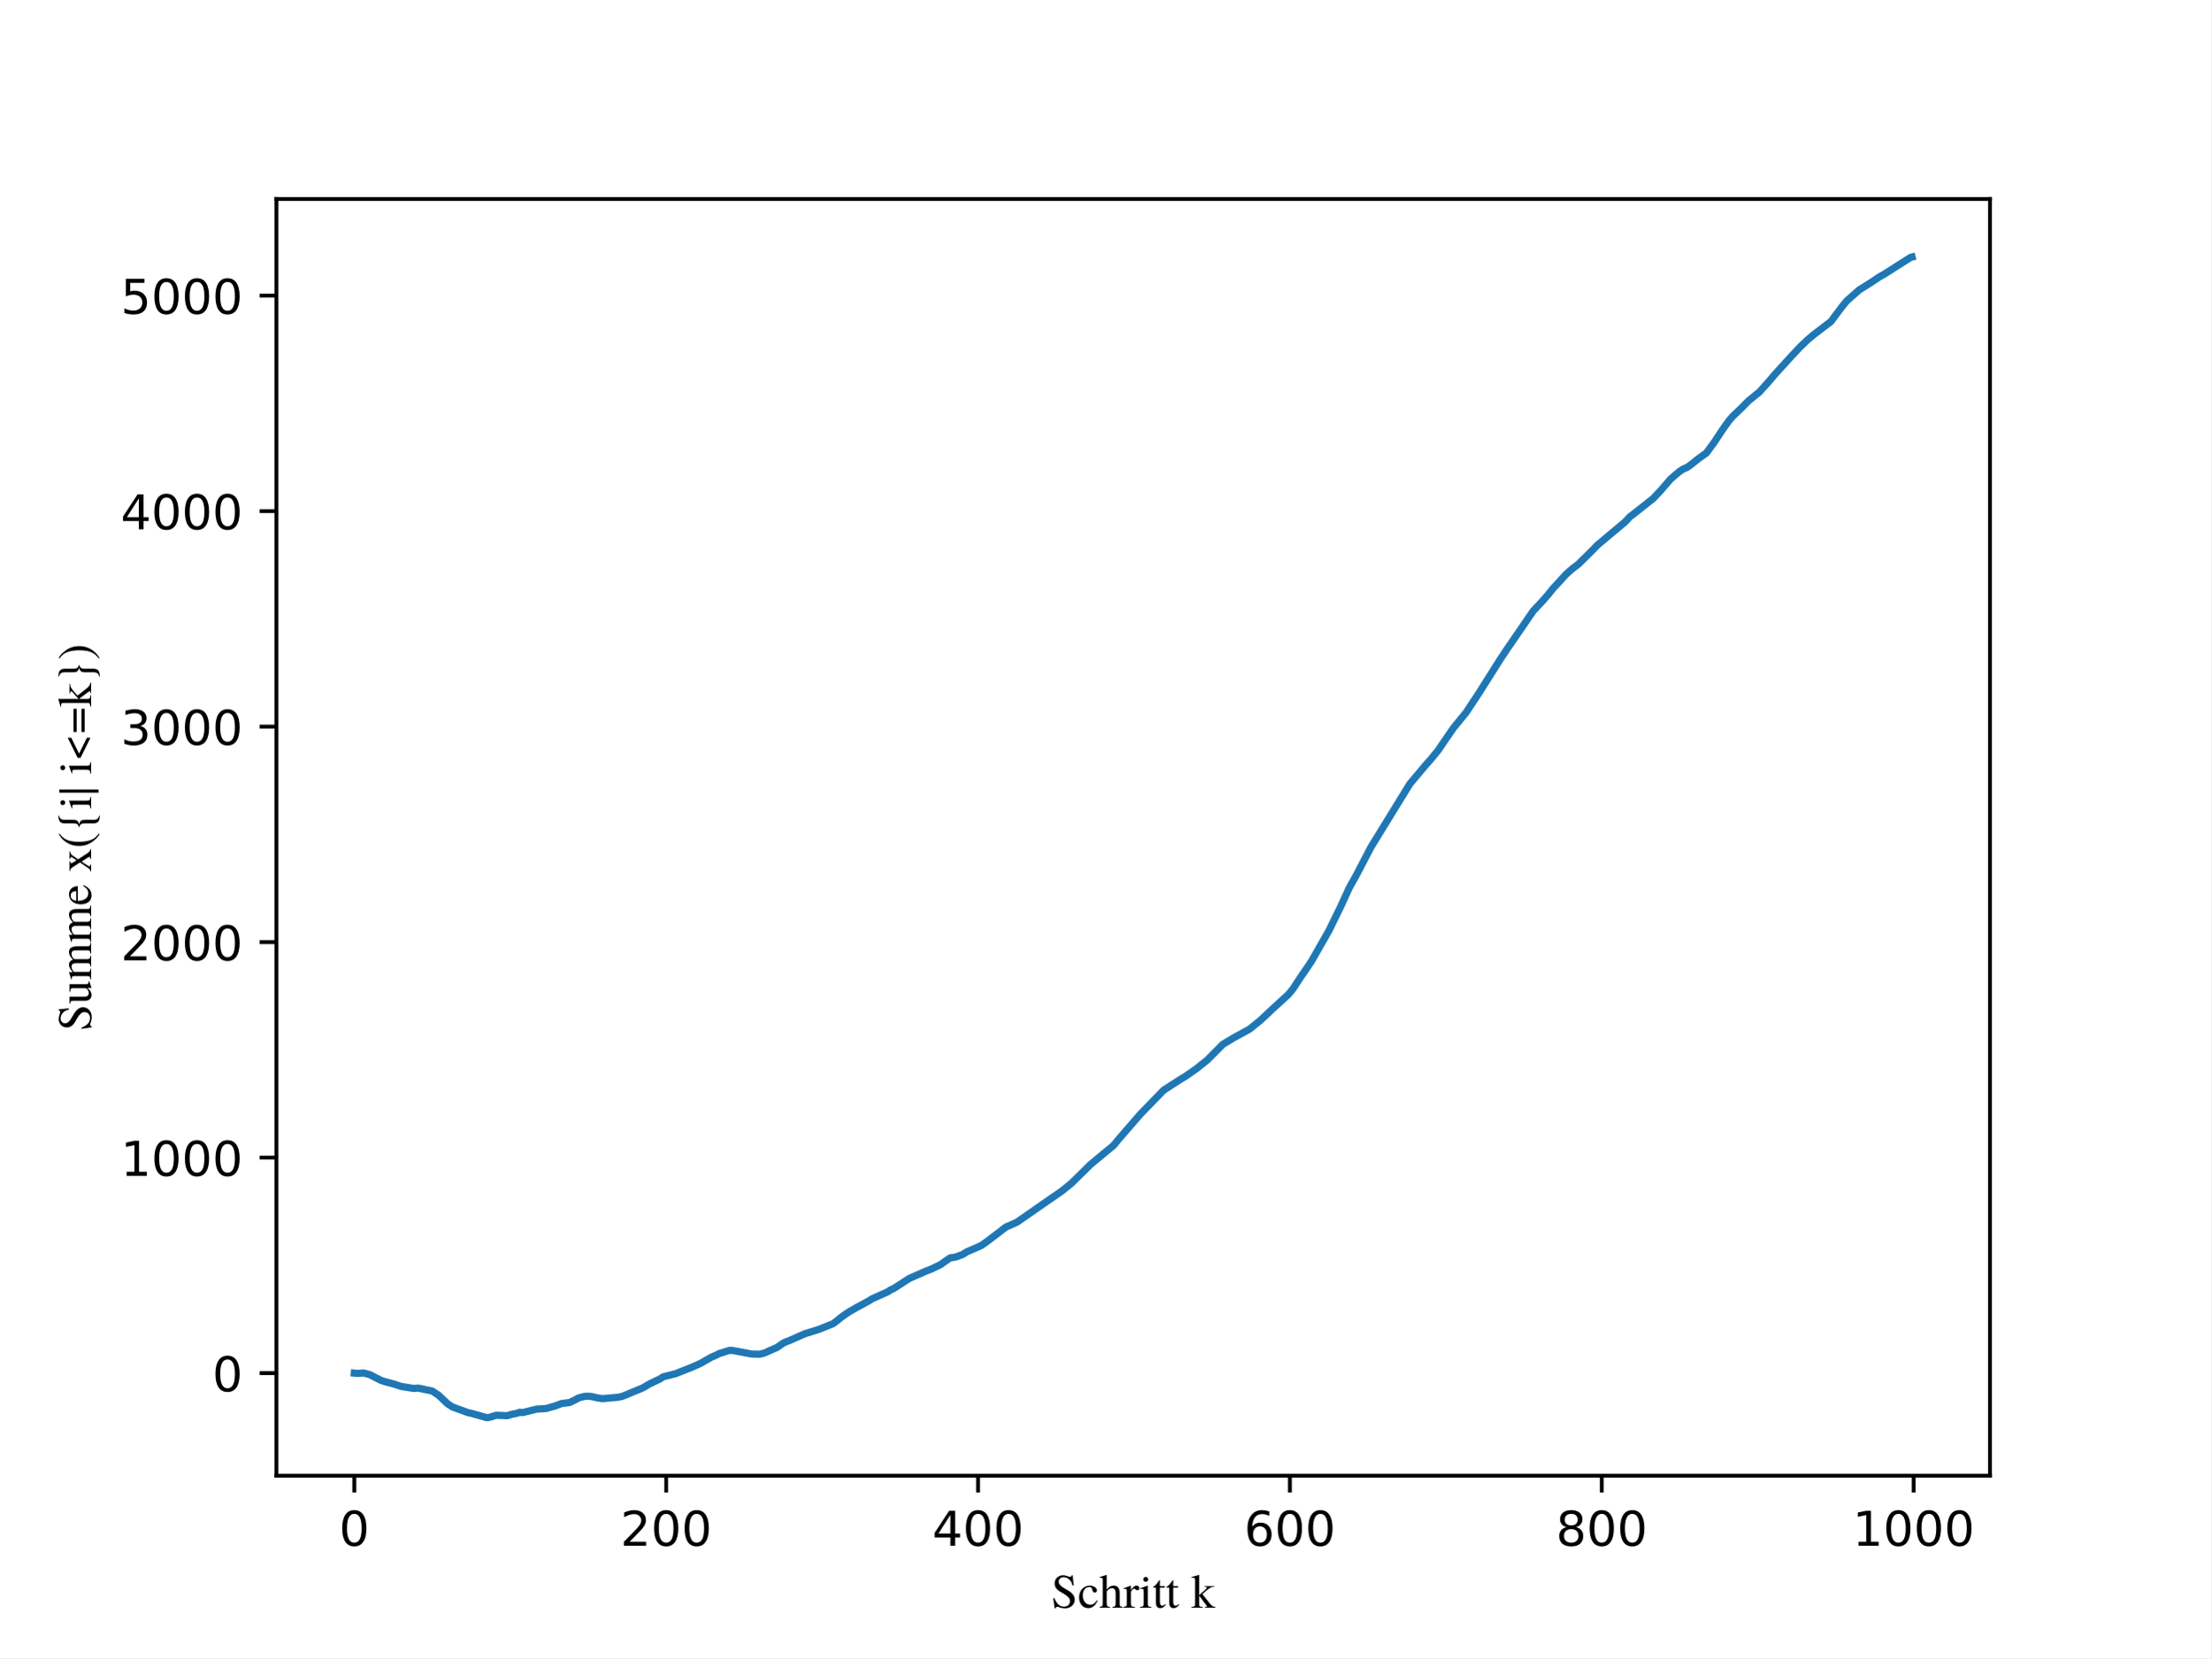
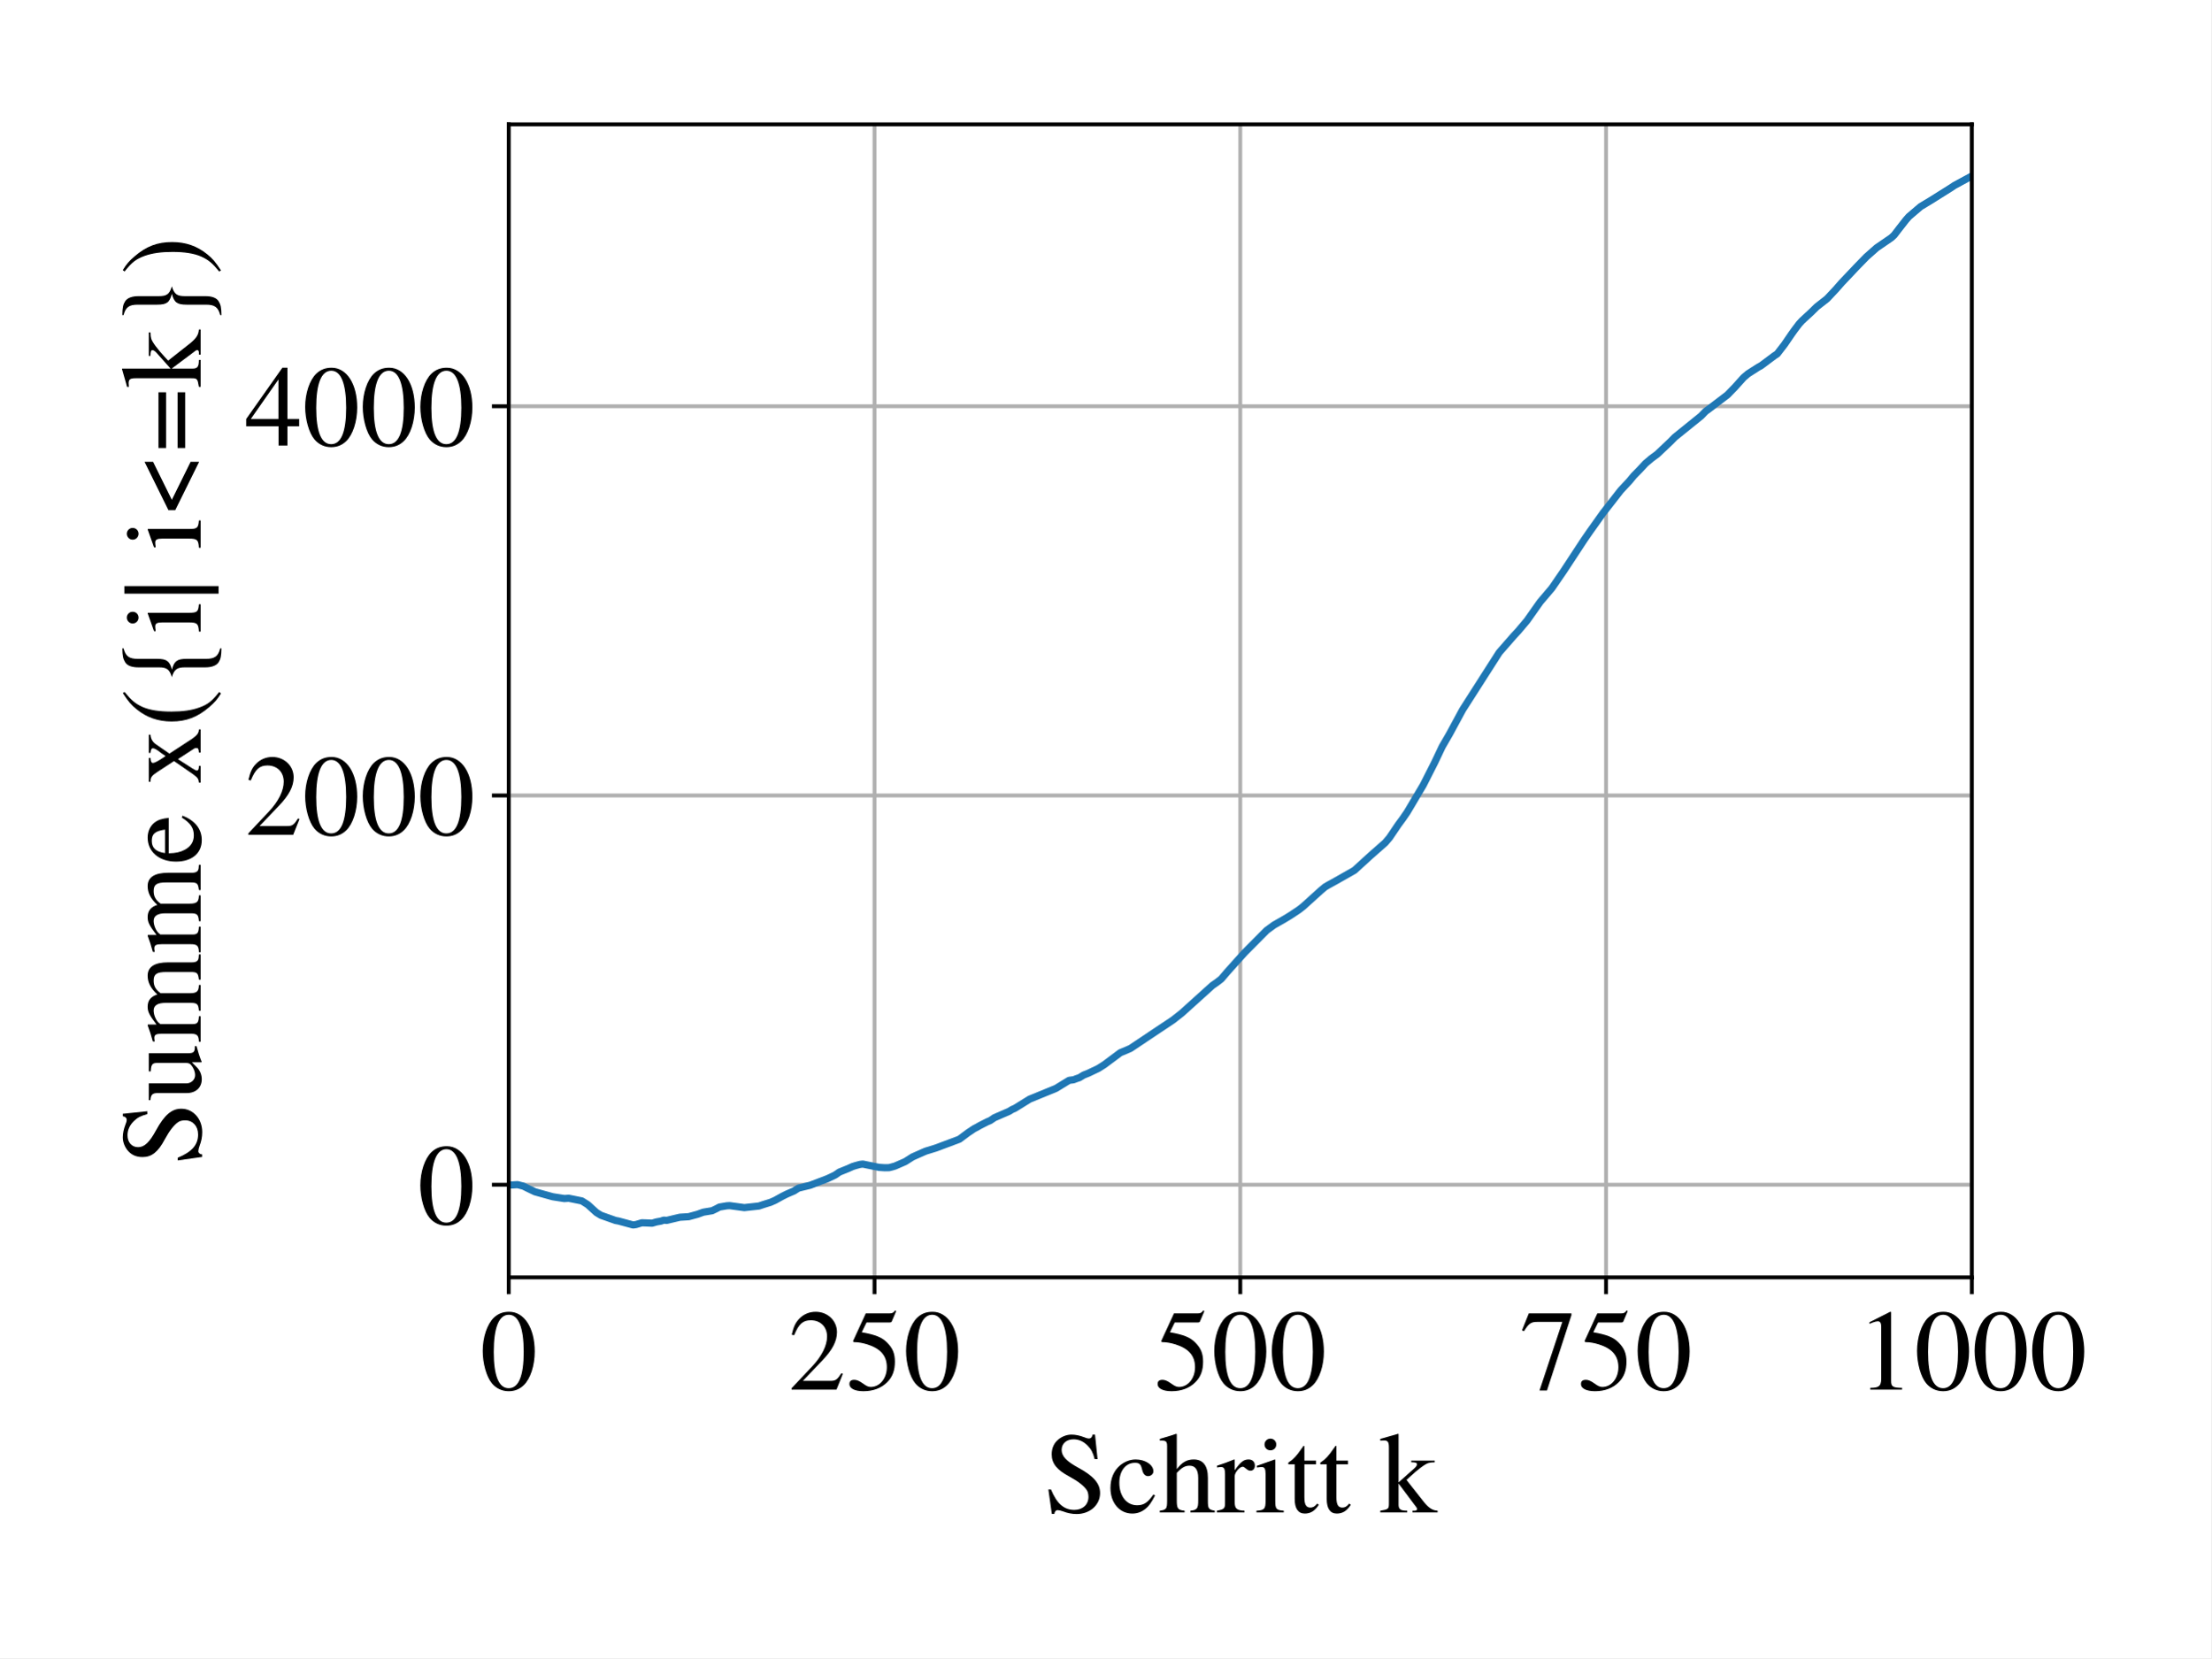
<svg xmlns="http://www.w3.org/2000/svg" xmlns:xlink="http://www.w3.org/1999/xlink" width="460.8pt" height="345.6pt" viewBox="0 0 460.8 345.6" version="1.1">
  <defs>
    <style type="text/css">*{stroke-linejoin: round; stroke-linecap: butt}</style>
  </defs>
  <g id="figure_1">
    <g id="patch_1">
      <path d="M 0 345.6  L 460.8 345.6  L 460.8 0  L 0 0  z " style="fill: #ffffff" />
    </g>
    <g id="axes_1">
      <g id="patch_2">
-         <path d="M 57.6 307.584  L 414.72 307.584  L 414.72 41.472  L 57.6 41.472  z " style="fill: #ffffff" />
+         <path d="M 106.017 266.245  L 410.94 266.245  L 410.94 25.92  L 106.017 25.92  z " style="fill: #ffffff" />
      </g>
      <g id="matplotlib.axis_1">
        <g id="xtick_1">
          <g id="line2d_1">
-             <defs>
-               <path id="mbd15a41016" d="M 0 0  L 0 3.5  " style="stroke: #000000; stroke-width: 0.8" />
-             </defs>
-             <g>
-               <use xlink:href="#mbd15a41016" x="73.833" y="307.584" style="stroke: #000000; stroke-width: 0.8" />
+             <path d="M 106.017 266.245  L 106.017 25.92  " clip-path="url(#p75c17ad697)" style="fill: none; stroke: #b0b0b0; stroke-width: 0.8; stroke-linecap: square" />
+           </g>
+           <g id="line2d_2">
+             <defs>
+               <path id="m5fdd18078a" d="M 0 0  L 0 3.5  " style="stroke: #000000; stroke-width: 0.8" />
+             </defs>
+             <g>
+               <use xlink:href="#m5fdd18078a" x="106.017" y="266.245" style="stroke: #000000; stroke-width: 0.8" />
            </g>
          </g>
          <g id="text_1">
-             <g transform="translate(70.65148 322.1824) scale(0.1 -0.1)">
-               <defs>
-                 <path id="DejaVuSans-30" d="M 2034 4250  Q 1547 4250 1301 3770  Q 1056 3291 1056 2328  Q 1056 1369 1301 889  Q 1547 409 2034 409  Q 2525 409 2770 889  Q 3016 1369 3016 2328  Q 3016 3291 2770 3770  Q 2525 4250 2034 4250  z M 2034 4750  Q 2819 4750 3233 4129  Q 3647 3509 3647 2328  Q 3647 1150 3233 529  Q 2819 -91 2034 -91  Q 1250 -91 836 529  Q 422 1150 422 2328  Q 422 3509 836 4129  Q 1250 4750 2034 4750  z " transform="scale(0.015625)" />
-               </defs>
-               <use xlink:href="#DejaVuSans-30" />
+             <g transform="translate(100.0175 289.6363) scale(0.24 -0.24)">
+               <defs>
+                 <path id="TeXGyreTermes-Regular-30" d="M 3046 2112  C 3046 3424 2464 4326 1626 4326  C 1274 4326 1005 4218 768 3994  C 397 3635 154 2899 154 2150  C 154 1453 365 704 666 346  C 902 64 1229 -90 1600 -90  C 1926 -90 2202 19 2432 243  C 2803 595 3046 1338 3046 2112  z M 2432 2099  C 2432 762 2150 77 1600 77  C 1050 77 768 762 768 2093  C 768 3450 1056 4160 1606 4160  C 2144 4160 2432 3437 2432 2099  z " transform="scale(0.015625)" />
+               </defs>
+               <use xlink:href="#TeXGyreTermes-Regular-30" />
            </g>
          </g>
        </g>
        <g id="xtick_2">
-           <g id="line2d_2">
-             <g>
-               <use xlink:href="#mbd15a41016" x="138.829" y="307.584" style="stroke: #000000; stroke-width: 0.8" />
+           <g id="line2d_3">
+             <path d="M 182.248 266.245  L 182.248 25.92  " clip-path="url(#p75c17ad697)" style="fill: none; stroke: #b0b0b0; stroke-width: 0.8; stroke-linecap: square" />
+           </g>
+           <g id="line2d_4">
+             <g>
+               <use xlink:href="#m5fdd18078a" x="182.248" y="266.245" style="stroke: #000000; stroke-width: 0.8" />
            </g>
          </g>
          <g id="text_2">
-             <g transform="translate(129.2849 322.1824) scale(0.1 -0.1)">
-               <defs>
-                 <path id="DejaVuSans-32" d="M 1228 531  L 3431 531  L 3431 0  L 469 0  L 469 531  Q 828 903 1448 1529  Q 2069 2156 2228 2338  Q 2531 2678 2651 2914  Q 2772 3150 2772 3378  Q 2772 3750 2511 3984  Q 2250 4219 1831 4219  Q 1534 4219 1204 4116  Q 875 4013 500 3803  L 500 4441  Q 881 4594 1212 4672  Q 1544 4750 1819 4750  Q 2544 4750 2975 4387  Q 3406 4025 3406 3419  Q 3406 3131 3298 2873  Q 3191 2616 2906 2266  Q 2828 2175 2409 1742  Q 1991 1309 1228 531  z " transform="scale(0.015625)" />
-               </defs>
-               <use xlink:href="#DejaVuSans-32" />
-               <use xlink:href="#DejaVuSans-30" transform="translate(63.62305 0)" />
-               <use xlink:href="#DejaVuSans-30" transform="translate(127.2461 0)" />
+             <g transform="translate(164.2481 289.6363) scale(0.24 -0.24)">
+               <defs>
+                 <path id="TeXGyreTermes-Regular-32" d="M 3040 877  L 2957 909  C 2720 544 2637 486 2349 486  L 819 486  L 1894 1613  C 2464 2208 2714 2694 2714 3194  C 2714 3834 2195 4326 1530 4326  C 1178 4326 845 4186 608 3930  C 403 3712 307 3507 198 3053  L 333 3021  C 589 3648 819 3853 1261 3853  C 1798 3853 2163 3488 2163 2950  C 2163 2451 1869 1856 1331 1286  L 192 77  L 192 0  L 2688 0  L 3040 877  z " transform="scale(0.015625)" />
+                 <path id="TeXGyreTermes-Regular-35" d="M 2803 4358  L 2746 4403  C 2650 4269 2586 4237 2451 4237  L 1114 4237  L 416 2720  C 410 2707 410 2688 410 2688  C 410 2656 435 2637 486 2637  C 691 2637 947 2592 1210 2509  C 1946 2272 2285 1875 2285 1242  C 2285 627 1894 147 1395 147  C 1267 147 1158 192 966 333  C 762 480 614 544 480 544  C 294 544 205 467 205 307  C 205 64 506 -90 986 -90  C 1523 -90 1984 83 2304 410  C 2598 698 2733 1062 2733 1549  C 2733 2010 2611 2304 2291 2624  C 2010 2906 1645 3053 890 3187  L 1158 3731  L 2413 3731  C 2515 3731 2541 3744 2560 3789  L 2803 4358  z " transform="scale(0.015625)" />
+               </defs>
+               <use xlink:href="#TeXGyreTermes-Regular-32" />
+               <use xlink:href="#TeXGyreTermes-Regular-35" transform="translate(49.99999 0)" />
+               <use xlink:href="#TeXGyreTermes-Regular-30" transform="translate(99.99997 0)" />
            </g>
          </g>
        </g>
        <g id="xtick_3">
-           <g id="line2d_3">
-             <g>
-               <use xlink:href="#mbd15a41016" x="203.825" y="307.584" style="stroke: #000000; stroke-width: 0.8" />
+           <g id="line2d_5">
+             <path d="M 258.479 266.245  L 258.479 25.92  " clip-path="url(#p75c17ad697)" style="fill: none; stroke: #b0b0b0; stroke-width: 0.8; stroke-linecap: square" />
+           </g>
+           <g id="line2d_6">
+             <g>
+               <use xlink:href="#m5fdd18078a" x="258.479" y="266.245" style="stroke: #000000; stroke-width: 0.8" />
            </g>
          </g>
          <g id="text_3">
-             <g transform="translate(194.2808 322.1824) scale(0.1 -0.1)">
-               <defs>
-                 <path id="DejaVuSans-34" d="M 2419 4116  L 825 1625  L 2419 1625  L 2419 4116  z M 2253 4666  L 3047 4666  L 3047 1625  L 3713 1625  L 3713 1100  L 3047 1100  L 3047 0  L 2419 0  L 2419 1100  L 313 1100  L 313 1709  L 2253 4666  z " transform="scale(0.015625)" />
-               </defs>
-               <use xlink:href="#DejaVuSans-34" />
-               <use xlink:href="#DejaVuSans-30" transform="translate(63.62305 0)" />
-               <use xlink:href="#DejaVuSans-30" transform="translate(127.2461 0)" />
+             <g transform="translate(240.4787 289.6363) scale(0.24 -0.24)">
+               <use xlink:href="#TeXGyreTermes-Regular-35" />
+               <use xlink:href="#TeXGyreTermes-Regular-30" transform="translate(49.99999 0)" />
+               <use xlink:href="#TeXGyreTermes-Regular-30" transform="translate(99.99997 0)" />
            </g>
          </g>
        </g>
        <g id="xtick_4">
-           <g id="line2d_4">
-             <g>
-               <use xlink:href="#mbd15a41016" x="268.82" y="307.584" style="stroke: #000000; stroke-width: 0.8" />
+           <g id="line2d_7">
+             <path d="M 334.709 266.245  L 334.709 25.92  " clip-path="url(#p75c17ad697)" style="fill: none; stroke: #b0b0b0; stroke-width: 0.8; stroke-linecap: square" />
+           </g>
+           <g id="line2d_8">
+             <g>
+               <use xlink:href="#m5fdd18078a" x="334.709" y="266.245" style="stroke: #000000; stroke-width: 0.8" />
            </g>
          </g>
          <g id="text_4">
-             <g transform="translate(259.2767 322.1824) scale(0.1 -0.1)">
-               <defs>
-                 <path id="DejaVuSans-36" d="M 2113 2584  Q 1688 2584 1439 2293  Q 1191 2003 1191 1497  Q 1191 994 1439 701  Q 1688 409 2113 409  Q 2538 409 2786 701  Q 3034 994 3034 1497  Q 3034 2003 2786 2293  Q 2538 2584 2113 2584  z M 3366 4563  L 3366 3988  Q 3128 4100 2886 4159  Q 2644 4219 2406 4219  Q 1781 4219 1451 3797  Q 1122 3375 1075 2522  Q 1259 2794 1537 2939  Q 1816 3084 2150 3084  Q 2853 3084 3261 2657  Q 3669 2231 3669 1497  Q 3669 778 3244 343  Q 2819 -91 2113 -91  Q 1303 -91 875 529  Q 447 1150 447 2328  Q 447 3434 972 4092  Q 1497 4750 2381 4750  Q 2619 4750 2861 4703  Q 3103 4656 3366 4563  z " transform="scale(0.015625)" />
-               </defs>
-               <use xlink:href="#DejaVuSans-36" />
-               <use xlink:href="#DejaVuSans-30" transform="translate(63.62305 0)" />
-               <use xlink:href="#DejaVuSans-30" transform="translate(127.2461 0)" />
+             <g transform="translate(316.7094 289.6363) scale(0.24 -0.24)">
+               <defs>
+                 <path id="TeXGyreTermes-Regular-37" d="M 2874 4134  L 2874 4237  L 506 4237  L 128 3296  L 237 3245  C 512 3680 627 3763 979 3763  L 2368 3763  L 1101 -51  L 1517 -51  L 2874 4134  z " transform="scale(0.015625)" />
+               </defs>
+               <use xlink:href="#TeXGyreTermes-Regular-37" />
+               <use xlink:href="#TeXGyreTermes-Regular-35" transform="translate(49.99999 0)" />
+               <use xlink:href="#TeXGyreTermes-Regular-30" transform="translate(99.99997 0)" />
            </g>
          </g>
        </g>
        <g id="xtick_5">
-           <g id="line2d_5">
-             <g>
-               <use xlink:href="#mbd15a41016" x="333.816" y="307.584" style="stroke: #000000; stroke-width: 0.8" />
+           <g id="line2d_9">
+             <path d="M 410.94 266.245  L 410.94 25.92  " clip-path="url(#p75c17ad697)" style="fill: none; stroke: #b0b0b0; stroke-width: 0.8; stroke-linecap: square" />
+           </g>
+           <g id="line2d_10">
+             <g>
+               <use xlink:href="#m5fdd18078a" x="410.94" y="266.245" style="stroke: #000000; stroke-width: 0.8" />
            </g>
          </g>
          <g id="text_5">
-             <g transform="translate(324.2726 322.1824) scale(0.1 -0.1)">
-               <defs>
-                 <path id="DejaVuSans-38" d="M 2034 2216  Q 1584 2216 1326 1975  Q 1069 1734 1069 1313  Q 1069 891 1326 650  Q 1584 409 2034 409  Q 2484 409 2743 651  Q 3003 894 3003 1313  Q 3003 1734 2745 1975  Q 2488 2216 2034 2216  z M 1403 2484  Q 997 2584 770 2862  Q 544 3141 544 3541  Q 544 4100 942 4425  Q 1341 4750 2034 4750  Q 2731 4750 3128 4425  Q 3525 4100 3525 3541  Q 3525 3141 3298 2862  Q 3072 2584 2669 2484  Q 3125 2378 3379 2068  Q 3634 1759 3634 1313  Q 3634 634 3220 271  Q 2806 -91 2034 -91  Q 1263 -91 848 271  Q 434 634 434 1313  Q 434 1759 690 2068  Q 947 2378 1403 2484  z M 1172 3481  Q 1172 3119 1398 2916  Q 1625 2713 2034 2713  Q 2441 2713 2670 2916  Q 2900 3119 2900 3481  Q 2900 3844 2670 4047  Q 2441 4250 2034 4250  Q 1625 4250 1398 4047  Q 1172 3844 1172 3481  z " transform="scale(0.015625)" />
-               </defs>
-               <use xlink:href="#DejaVuSans-38" />
-               <use xlink:href="#DejaVuSans-30" transform="translate(63.62305 0)" />
-               <use xlink:href="#DejaVuSans-30" transform="translate(127.2461 0)" />
-             </g>
-           </g>
-         </g>
-         <g id="xtick_6">
-           <g id="line2d_6">
-             <g>
-               <use xlink:href="#mbd15a41016" x="398.812" y="307.584" style="stroke: #000000; stroke-width: 0.8" />
-             </g>
-           </g>
-           <g id="text_6">
-             <g transform="translate(386.0873 322.1824) scale(0.1 -0.1)">
-               <defs>
-                 <path id="DejaVuSans-31" d="M 794 531  L 1825 531  L 1825 4091  L 703 3866  L 703 4441  L 1819 4666  L 2450 4666  L 2450 531  L 3481 531  L 3481 0  L 794 0  L 794 531  z " transform="scale(0.015625)" />
-               </defs>
-               <use xlink:href="#DejaVuSans-31" />
-               <use xlink:href="#DejaVuSans-30" transform="translate(63.62305 0)" />
-               <use xlink:href="#DejaVuSans-30" transform="translate(127.2461 0)" />
-               <use xlink:href="#DejaVuSans-30" transform="translate(190.8691 0)" />
-             </g>
-           </g>
-         </g>
-         <g id="text_7">
-           <g transform="translate(219.0756 335.0918) scale(0.1 -0.1)">
+             <g transform="translate(386.94 289.6363) scale(0.24 -0.24)">
+               <defs>
+                 <path id="TeXGyreTermes-Regular-31" d="M 2522 0  L 2522 96  C 2016 102 1914 166 1914 474  L 1914 4314  L 1862 4326  L 710 3744  L 710 3654  C 787 3686 858 3712 883 3725  C 998 3770 1107 3795 1171 3795  C 1306 3795 1363 3699 1363 3494  L 1363 595  C 1363 384 1312 237 1210 179  C 1114 122 1024 102 755 96  L 755 0  L 2522 0  z " transform="scale(0.015625)" />
+               </defs>
+               <use xlink:href="#TeXGyreTermes-Regular-31" />
+               <use xlink:href="#TeXGyreTermes-Regular-30" transform="translate(49.99999 0)" />
+               <use xlink:href="#TeXGyreTermes-Regular-30" transform="translate(99.99997 0)" />
+               <use xlink:href="#TeXGyreTermes-Regular-30" transform="translate(150 0)" />
+             </g>
+           </g>
+         </g>
+         <g id="text_6">
+           <g transform="translate(217.4762 315.2362) scale(0.24 -0.24)">
            <defs>
              <path id="TeXGyreTermes-Regular-53" d="M 3142 1075  C 3142 1606 2790 2016 1946 2477  C 1274 2842 1005 3123 1005 3475  C 1005 3827 1274 4064 1670 4064  C 1958 4064 2227 3942 2451 3712  C 2650 3507 2739 3341 2842 2963  L 3002 2963  L 2861 4326  L 2726 4326  C 2701 4186 2630 4109 2522 4109  C 2458 4109 2355 4134 2240 4186  C 2003 4275 1773 4326 1549 4326  C 1299 4326 1030 4224 826 4058  C 576 3853 454 3578 454 3226  C 454 2720 736 2362 1453 1984  C 1914 1734 2246 1478 2406 1235  C 2464 1146 2496 1018 2496 858  C 2496 435 2176 141 1709 141  C 1133 141 736 493 416 1274  L 269 1274  L 461 -83  L 602 -83  C 608 38 685 128 781 128  C 851 128 960 102 1082 58  C 1325 -38 1581 -90 1837 -90  C 2579 -90 3142 416 3142 1075  z " transform="scale(0.015625)" />
              <path id="TeXGyreTermes-Regular-63" d="M 2637 941  L 2547 998  C 2240 550 2010 397 1645 397  C 1056 397 653 909 653 1645  C 653 2310 1005 2758 1523 2758  C 1754 2758 1837 2688 1901 2451  L 1939 2310  C 1990 2125 2106 2016 2246 2016  C 2413 2016 2547 2138 2547 2285  C 2547 2643 2099 2944 1562 2944  C 1261 2944 954 2829 698 2618  C 352 2330 160 1888 160 1357  C 160 531 666 -64 1376 -64  C 1651 -64 1894 26 2112 205  C 2304 358 2432 544 2637 941  z " transform="scale(0.015625)" />
              <path id="TeXGyreTermes-Regular-68" d="M 3117 0  L 3117 96  C 2771 160 2733 211 2733 653  L 2733 1926  C 2733 2598 2464 2944 1946 2944  C 1568 2944 1299 2790 1005 2406  L 1005 4352  L 973 4371  C 755 4294 595 4243 237 4141  L 64 4090  L 64 3987  C 90 3994 109 3994 141 3994  C 416 3994 467 3942 467 3667  L 467 653  C 467 205 429 147 58 96  L 58 0  L 1440 0  L 1440 96  C 1069 134 1005 211 1005 653  L 1005 2195  C 1274 2490 1466 2598 1715 2598  C 2035 2598 2195 2368 2195 1920  L 2195 653  C 2195 218 2131 134 1760 96  L 1760 0  L 3117 0  z " transform="scale(0.015625)" />
              <path id="TeXGyreTermes-Regular-72" d="M 2144 2605  C 2144 2816 2010 2944 1792 2944  C 1523 2944 1338 2797 1024 2342  L 1024 2931  L 992 2944  C 653 2803 422 2720 45 2598  L 45 2496  C 134 2515 192 2522 269 2522  C 429 2522 486 2419 486 2138  L 486 538  C 486 218 442 173 32 96  L 32 0  L 1568 0  L 1568 96  C 1133 115 1024 211 1024 576  L 1024 2016  C 1024 2221 1299 2541 1472 2541  C 1510 2541 1568 2509 1638 2445  C 1741 2355 1811 2317 1894 2317  C 2048 2317 2144 2426 2144 2605  z " transform="scale(0.015625)" />
              <path id="TeXGyreTermes-Regular-69" d="M 1619 0  L 1619 96  C 1197 128 1146 192 1146 653  L 1146 2925  L 1120 2944  L 128 2592  L 128 2496  L 179 2502  C 256 2515 339 2522 397 2522  C 550 2522 608 2419 608 2138  L 608 653  C 608 192 544 122 102 96  L 102 0  L 1619 0  z M 1203 3776  C 1203 3955 1062 4102 877 4102  C 698 4102 550 3955 550 3776  C 550 3590 698 3450 877 3450  C 1062 3450 1203 3590 1203 3776  z " transform="scale(0.015625)" />
              <path id="TeXGyreTermes-Regular-74" d="M 1786 422  L 1702 493  C 1562 326 1459 269 1318 269  C 1082 269 986 435 986 845  L 986 2675  L 1632 2675  L 1632 2880  L 986 2880  L 986 3622  C 986 3686 973 3706 941 3706  C 902 3642 858 3584 813 3526  C 576 3174 358 2938 192 2842  C 122 2797 83 2758 83 2720  C 83 2701 90 2688 109 2675  L 448 2675  L 448 749  C 448 211 640 -64 1011 -64  C 1331 -64 1574 90 1786 422  z " transform="scale(0.015625)" />
              <path id="TeXGyreTermes-Regular-20" transform="scale(0.015625)" />
              <path id="TeXGyreTermes-Regular-6b" d="M 3232 0  L 3232 96  C 2950 115 2752 237 2483 563  L 1504 1805  L 1690 1978  C 2144 2400 2541 2694 2726 2746  C 2822 2771 2912 2784 3021 2784  L 3072 2784  L 3072 2880  L 1766 2880  L 1766 2790  C 2016 2784 2086 2758 2086 2669  C 2086 2618 2029 2528 1939 2451  L 1062 1670  L 1062 4358  L 1037 4371  L 237 4141  L 45 4090  L 45 3987  C 128 3994 186 4000 250 4000  C 461 4000 525 3917 525 3610  L 525 525  C 525 192 506 173 45 96  L 45 0  L 1542 0  L 1542 96  L 1414 102  C 1158 115 1062 205 1062 429  L 1062 1606  L 1958 410  L 1978 384  C 1990 365 2003 346 2022 326  C 2074 262 2093 224 2093 192  C 2093 134 2035 96 1958 96  L 1837 96  L 1837 0  L 3232 0  z " transform="scale(0.015625)" />
            </defs>
            <use xlink:href="#TeXGyreTermes-Regular-53" />
            <use xlink:href="#TeXGyreTermes-Regular-63" transform="translate(55.59999 0)" />
            <use xlink:href="#TeXGyreTermes-Regular-68" transform="translate(99.99998 0)" />
            <use xlink:href="#TeXGyreTermes-Regular-72" transform="translate(150 0)" />
            <use xlink:href="#TeXGyreTermes-Regular-69" transform="translate(183.3 0)" />
            <use xlink:href="#TeXGyreTermes-Regular-74" transform="translate(211.0999 0)" />
            <use xlink:href="#TeXGyreTermes-Regular-74" transform="translate(238.8999 0)" />
            <use xlink:href="#TeXGyreTermes-Regular-20" transform="translate(266.6999 0)" />
            <use xlink:href="#TeXGyreTermes-Regular-6b" transform="translate(291.6999 0)" />
          </g>
        </g>
      </g>
      <g id="matplotlib.axis_2">
        <g id="ytick_1">
-           <g id="line2d_7">
-             <defs>
-               <path id="mbc87ad675a" d="M 0 0  L -3.5 0  " style="stroke: #000000; stroke-width: 0.8" />
-             </defs>
-             <g>
-               <use xlink:href="#mbc87ad675a" x="57.6" y="286.201" style="stroke: #000000; stroke-width: 0.8" />
+           <g id="line2d_11">
+             <path d="M 106.017 246.934  L 410.94 246.934  " clip-path="url(#p75c17ad697)" style="fill: none; stroke: #b0b0b0; stroke-width: 0.8; stroke-linecap: square" />
+           </g>
+           <g id="line2d_12">
+             <defs>
+               <path id="mc8155b8621" d="M 0 0  L -3.5 0  " style="stroke: #000000; stroke-width: 0.8" />
+             </defs>
+             <g>
+               <use xlink:href="#mc8155b8621" x="106.017" y="246.934" style="stroke: #000000; stroke-width: 0.8" />
+             </g>
+           </g>
+           <g id="text_7">
+             <g transform="translate(87.0175 255.13) scale(0.24 -0.24)">
+               <use xlink:href="#TeXGyreTermes-Regular-30" />
+             </g>
+           </g>
+         </g>
+         <g id="ytick_2">
+           <g id="line2d_13">
+             <path d="M 106.017 165.802  L 410.94 165.802  " clip-path="url(#p75c17ad697)" style="fill: none; stroke: #b0b0b0; stroke-width: 0.8; stroke-linecap: square" />
+           </g>
+           <g id="line2d_14">
+             <g>
+               <use xlink:href="#mc8155b8621" x="106.017" y="165.802" style="stroke: #000000; stroke-width: 0.8" />
            </g>
          </g>
          <g id="text_8">
-             <g transform="translate(44.2375 290.0005) scale(0.1 -0.1)">
-               <use xlink:href="#DejaVuSans-30" />
-             </g>
-           </g>
-         </g>
-         <g id="ytick_2">
-           <g id="line2d_8">
-             <g>
-               <use xlink:href="#mbc87ad675a" x="57.6" y="241.283" style="stroke: #000000; stroke-width: 0.8" />
+             <g transform="translate(51.0175 173.9979) scale(0.24 -0.24)">
+               <use xlink:href="#TeXGyreTermes-Regular-32" />
+               <use xlink:href="#TeXGyreTermes-Regular-30" transform="translate(49.99999 0)" />
+               <use xlink:href="#TeXGyreTermes-Regular-30" transform="translate(99.99997 0)" />
+               <use xlink:href="#TeXGyreTermes-Regular-30" transform="translate(150 0)" />
+             </g>
+           </g>
+         </g>
+         <g id="ytick_3">
+           <g id="line2d_15">
+             <path d="M 106.017 84.67  L 410.94 84.67  " clip-path="url(#p75c17ad697)" style="fill: none; stroke: #b0b0b0; stroke-width: 0.8; stroke-linecap: square" />
+           </g>
+           <g id="line2d_16">
+             <g>
+               <use xlink:href="#mc8155b8621" x="106.017" y="84.67" style="stroke: #000000; stroke-width: 0.8" />
            </g>
          </g>
          <g id="text_9">
-             <g transform="translate(25.15 245.0817) scale(0.1 -0.1)">
-               <use xlink:href="#DejaVuSans-31" />
-               <use xlink:href="#DejaVuSans-30" transform="translate(63.62305 0)" />
-               <use xlink:href="#DejaVuSans-30" transform="translate(127.2461 0)" />
-               <use xlink:href="#DejaVuSans-30" transform="translate(190.8691 0)" />
-             </g>
-           </g>
-         </g>
-         <g id="ytick_3">
-           <g id="line2d_9">
-             <g>
-               <use xlink:href="#mbc87ad675a" x="57.6" y="196.364" style="stroke: #000000; stroke-width: 0.8" />
-             </g>
-           </g>
-           <g id="text_10">
-             <g transform="translate(25.15 200.1629) scale(0.1 -0.1)">
-               <use xlink:href="#DejaVuSans-32" />
-               <use xlink:href="#DejaVuSans-30" transform="translate(63.62305 0)" />
-               <use xlink:href="#DejaVuSans-30" transform="translate(127.2461 0)" />
-               <use xlink:href="#DejaVuSans-30" transform="translate(190.8691 0)" />
-             </g>
-           </g>
-         </g>
-         <g id="ytick_4">
-           <g id="line2d_10">
-             <g>
-               <use xlink:href="#mbc87ad675a" x="57.6" y="151.445" style="stroke: #000000; stroke-width: 0.8" />
-             </g>
-           </g>
-           <g id="text_11">
-             <g transform="translate(25.15 155.2441) scale(0.1 -0.1)">
-               <defs>
-                 <path id="DejaVuSans-33" d="M 2597 2516  Q 3050 2419 3304 2112  Q 3559 1806 3559 1356  Q 3559 666 3084 287  Q 2609 -91 1734 -91  Q 1441 -91 1130 -33  Q 819 25 488 141  L 488 750  Q 750 597 1062 519  Q 1375 441 1716 441  Q 2309 441 2620 675  Q 2931 909 2931 1356  Q 2931 1769 2642 2001  Q 2353 2234 1838 2234  L 1294 2234  L 1294 2753  L 1863 2753  Q 2328 2753 2575 2939  Q 2822 3125 2822 3475  Q 2822 3834 2567 4026  Q 2313 4219 1838 4219  Q 1578 4219 1281 4162  Q 984 4106 628 3988  L 628 4550  Q 988 4650 1302 4700  Q 1616 4750 1894 4750  Q 2613 4750 3031 4423  Q 3450 4097 3450 3541  Q 3450 3153 3228 2886  Q 3006 2619 2597 2516  z " transform="scale(0.015625)" />
-               </defs>
-               <use xlink:href="#DejaVuSans-33" />
-               <use xlink:href="#DejaVuSans-30" transform="translate(63.62305 0)" />
-               <use xlink:href="#DejaVuSans-30" transform="translate(127.2461 0)" />
-               <use xlink:href="#DejaVuSans-30" transform="translate(190.8691 0)" />
-             </g>
-           </g>
-         </g>
-         <g id="ytick_5">
-           <g id="line2d_11">
-             <g>
-               <use xlink:href="#mbc87ad675a" x="57.6" y="106.526" style="stroke: #000000; stroke-width: 0.8" />
-             </g>
-           </g>
-           <g id="text_12">
-             <g transform="translate(25.15 110.3253) scale(0.1 -0.1)">
-               <use xlink:href="#DejaVuSans-34" />
-               <use xlink:href="#DejaVuSans-30" transform="translate(63.62305 0)" />
-               <use xlink:href="#DejaVuSans-30" transform="translate(127.2461 0)" />
-               <use xlink:href="#DejaVuSans-30" transform="translate(190.8691 0)" />
-             </g>
-           </g>
-         </g>
-         <g id="ytick_6">
-           <g id="line2d_12">
-             <g>
-               <use xlink:href="#mbc87ad675a" x="57.6" y="61.607" style="stroke: #000000; stroke-width: 0.8" />
-             </g>
-           </g>
-           <g id="text_13">
-             <g transform="translate(25.15 65.40643) scale(0.1 -0.1)">
-               <defs>
-                 <path id="DejaVuSans-35" d="M 691 4666  L 3169 4666  L 3169 4134  L 1269 4134  L 1269 2991  Q 1406 3038 1543 3061  Q 1681 3084 1819 3084  Q 2600 3084 3056 2656  Q 3513 2228 3513 1497  Q 3513 744 3044 326  Q 2575 -91 1722 -91  Q 1428 -91 1123 -41  Q 819 9 494 109  L 494 744  Q 775 591 1075 516  Q 1375 441 1709 441  Q 2250 441 2565 725  Q 2881 1009 2881 1497  Q 2881 1984 2565 2268  Q 2250 2553 1709 2553  Q 1456 2553 1204 2497  Q 953 2441 691 2322  L 691 4666  z " transform="scale(0.015625)" />
-               </defs>
-               <use xlink:href="#DejaVuSans-35" />
-               <use xlink:href="#DejaVuSans-30" transform="translate(63.62305 0)" />
-               <use xlink:href="#DejaVuSans-30" transform="translate(127.2461 0)" />
-               <use xlink:href="#DejaVuSans-30" transform="translate(190.8691 0)" />
-             </g>
-           </g>
-         </g>
-         <g id="text_14">
-           <g transform="translate(18.97969 214.8577) rotate(-90) scale(0.1 -0.1)">
+             <g transform="translate(51.0175 92.86574) scale(0.24 -0.24)">
+               <defs>
+                 <path id="TeXGyreTermes-Regular-34" d="M 3021 1069  L 3021 1478  L 2368 1478  L 2368 4326  L 2086 4326  L 77 1478  L 77 1069  L 1875 1069  L 1875 0  L 2368 0  L 2368 1069  L 3021 1069  z M 1869 1478  L 333 1478  L 1869 3674  L 1869 1478  z " transform="scale(0.015625)" />
+               </defs>
+               <use xlink:href="#TeXGyreTermes-Regular-34" />
+               <use xlink:href="#TeXGyreTermes-Regular-30" transform="translate(49.99999 0)" />
+               <use xlink:href="#TeXGyreTermes-Regular-30" transform="translate(99.99997 0)" />
+               <use xlink:href="#TeXGyreTermes-Regular-30" transform="translate(150 0)" />
+             </g>
+           </g>
+         </g>
+         <g id="text_10">
+           <g transform="translate(41.80875 242.8738) rotate(-90) scale(0.24 -0.24)">
            <defs>
              <path id="TeXGyreTermes-Regular-75" d="M 3066 230  L 3066 320  L 3034 320  C 2739 320 2669 390 2669 685  L 2669 2880  L 1658 2880  L 1658 2771  C 2054 2752 2131 2688 2131 2368  L 2131 864  C 2131 691 2099 595 2022 538  C 1843 384 1645 307 1446 307  C 1197 307 992 525 992 794  L 992 2880  L 58 2880  L 58 2790  C 365 2771 454 2675 454 2381  L 454 768  C 454 262 762 -64 1229 -64  C 1466 -64 1715 38 1888 211  L 2163 486  L 2163 -45  L 2189 -58  C 2509 70 2739 141 3066 230  z " transform="scale(0.015625)" />
              <path id="TeXGyreTermes-Regular-6d" d="M 4960 0  L 4960 96  L 4794 109  C 4602 122 4518 237 4518 486  L 4518 1805  C 4518 2560 4269 2944 3776 2944  C 3405 2944 3078 2778 2733 2406  C 2618 2771 2400 2944 2054 2944  C 1773 2944 1594 2854 1062 2451  L 1062 2931  L 1018 2944  C 691 2822 474 2752 122 2656  L 122 2547  C 205 2566 256 2573 326 2573  C 493 2573 550 2470 550 2163  L 550 544  C 550 198 461 102 102 96  L 102 0  L 1523 0  L 1523 96  C 1184 109 1088 179 1088 429  L 1088 2234  C 1088 2234 1139 2310 1184 2355  C 1344 2502 1619 2611 1843 2611  C 2125 2611 2266 2387 2266 1939  L 2266 550  C 2266 192 2195 122 1830 96  L 1830 0  L 3264 0  L 3264 96  C 2899 102 2803 211 2803 608  L 2803 2221  C 2995 2496 3206 2611 3501 2611  C 3866 2611 3981 2438 3981 1907  L 3981 557  C 3981 192 3930 141 3558 96  L 3558 0  L 4960 0  z " transform="scale(0.015625)" />
              <path id="TeXGyreTermes-Regular-65" d="M 2714 1005  L 2611 1050  C 2304 563 2029 378 1619 378  C 1267 378 998 544 813 890  C 685 1139 634 1363 621 1773  L 2592 1773  C 2541 2189 2477 2374 2317 2579  C 2125 2810 1830 2944 1498 2944  C 704 2944 160 2304 160 1370  C 160 486 621 -64 1357 -64  C 1971 -64 2445 314 2714 1005  z M 1939 1978  L 634 1978  C 704 2483 922 2714 1312 2714  C 1702 2714 1856 2534 1939 1978  z " transform="scale(0.015625)" />
              <path id="TeXGyreTermes-Regular-78" d="M 3066 0  L 3066 96  C 2867 96 2739 198 2541 480  L 1722 1734  L 2253 2502  C 2374 2675 2566 2778 2771 2784  L 2771 2880  L 1760 2880  L 1760 2784  C 1952 2771 2016 2733 2016 2643  C 2016 2566 1939 2426 1779 2227  C 1747 2189 1670 2074 1587 1946  L 1498 2074  C 1318 2342 1203 2560 1203 2643  C 1203 2733 1286 2778 1478 2784  L 1478 2880  L 154 2880  L 154 2784  L 211 2784  C 403 2784 506 2701 704 2400  L 1306 1478  L 576 422  C 384 160 320 115 109 96  L 109 0  L 1037 0  L 1037 96  C 858 96 781 128 781 211  C 781 250 826 346 909 474  L 1414 1261  L 1997 365  C 2022 326 2035 288 2035 250  C 2035 134 1990 109 1779 96  L 1779 0  L 3066 0  z " transform="scale(0.015625)" />
              <path id="TeXGyreTermes-Regular-28" d="M 1946 -1030  C 1434 -627 1254 -403 1082 77  C 928 506 858 992 858 1632  C 858 2304 941 2829 1114 3226  C 1293 3622 1485 3853 1946 4224  L 1888 4326  C 1414 4019 1222 3853 986 3558  C 531 3002 307 2362 307 1613  C 307 800 544 173 1107 -480  C 1370 -787 1536 -928 1869 -1133  L 1946 -1030  z " transform="scale(0.015625)" />
              <path id="TeXGyreTermes-Regular-7b" d="M 2240 -1158  L 2240 -1088  C 1798 -973 1658 -781 1658 -301  L 1658 774  C 1658 1306 1536 1472 1056 1594  C 1536 1722 1658 1888 1658 2419  L 1658 3494  C 1658 3974 1798 4166 2240 4282  L 2240 4352  C 1818 4346 1651 4307 1466 4192  C 1280 4077 1184 3827 1184 3462  L 1184 2323  C 1184 1875 1069 1728 640 1600  C 1069 1466 1184 1312 1184 870  L 1184 -262  C 1184 -621 1286 -883 1466 -998  C 1645 -1114 1818 -1152 2240 -1158  z " transform="scale(0.015625)" />
              <path id="TeXGyreTermes-Regular-7c" d="M 851 -998  L 851 4237  L 429 4237  L 429 -998  L 851 -998  z " transform="scale(0.015625)" />
              <path id="TeXGyreTermes-Regular-3c" d="M 3098 83  L 3098 557  L 986 1600  L 3098 2643  L 3098 3117  L 416 1792  L 416 1408  L 3098 83  z " transform="scale(0.015625)" />
              <path id="TeXGyreTermes-Regular-3d" d="M 3354 1920  L 3354 2342  L 256 2342  L 256 1920  L 3354 1920  z M 3354 858  L 3354 1280  L 256 1280  L 256 858  L 3354 858  z " transform="scale(0.015625)" />
              <path id="TeXGyreTermes-Regular-7d" d="M 2432 1600  C 2003 1728 1888 1875 1888 2323  L 1888 3456  C 1888 3814 1786 4077 1606 4192  C 1427 4307 1261 4346 832 4352  L 832 4282  C 1274 4166 1414 3974 1414 3494  L 1414 2419  C 1414 1882 1536 1722 2016 1600  C 1536 1472 1414 1306 1414 774  L 1414 -301  C 1414 -781 1274 -973 832 -1088  L 832 -1158  C 1254 -1152 1421 -1114 1606 -998  C 1792 -883 1888 -634 1888 -269  L 1888 870  C 1888 1318 2003 1466 2432 1600  z " transform="scale(0.015625)" />
              <path id="TeXGyreTermes-Regular-29" d="M 1824 1581  C 1824 2400 1587 3021 1024 3674  C 762 3981 595 4122 262 4326  L 186 4224  C 698 3821 870 3597 1050 3117  C 1203 2688 1274 2202 1274 1562  C 1274 896 1190 365 1018 -26  C 838 -429 646 -659 186 -1030  L 243 -1133  C 717 -826 909 -659 1146 -365  C 1600 192 1824 832 1824 1581  z " transform="scale(0.015625)" />
            </defs>
            <use xlink:href="#TeXGyreTermes-Regular-53" />
            <use xlink:href="#TeXGyreTermes-Regular-75" transform="translate(55.59999 0)" />
            <use xlink:href="#TeXGyreTermes-Regular-6d" transform="translate(105.6 0)" />
            <use xlink:href="#TeXGyreTermes-Regular-6d" transform="translate(183.4 0)" />
            <use xlink:href="#TeXGyreTermes-Regular-65" transform="translate(261.2 0)" />
            <use xlink:href="#TeXGyreTermes-Regular-20" transform="translate(305.5999 0)" />
            <use xlink:href="#TeXGyreTermes-Regular-78" transform="translate(330.5999 0)" />
            <use xlink:href="#TeXGyreTermes-Regular-28" transform="translate(380.5999 0)" />
            <use xlink:href="#TeXGyreTermes-Regular-7b" transform="translate(413.8999 0)" />
            <use xlink:href="#TeXGyreTermes-Regular-69" transform="translate(461.8999 0)" />
            <use xlink:href="#TeXGyreTermes-Regular-7c" transform="translate(489.6999 0)" />
            <use xlink:href="#TeXGyreTermes-Regular-20" transform="translate(509.6999 0)" />
            <use xlink:href="#TeXGyreTermes-Regular-69" transform="translate(534.6998 0)" />
            <use xlink:href="#TeXGyreTermes-Regular-3c" transform="translate(562.4998 0)" />
            <use xlink:href="#TeXGyreTermes-Regular-3d" transform="translate(618.8998 0)" />
            <use xlink:href="#TeXGyreTermes-Regular-6b" transform="translate(675.2998 0)" />
            <use xlink:href="#TeXGyreTermes-Regular-7d" transform="translate(725.2998 0)" />
            <use xlink:href="#TeXGyreTermes-Regular-29" transform="translate(773.2998 0)" />
          </g>
        </g>
      </g>
-       <g id="line2d_13">
-         <path d="M 73.833 286.201  L 74.483 286.264  L 75.783 286.18  L 77.083 286.527  L 78.382 287.198  L 79.357 287.697  L 80.332 288.022  L 81.957 288.441  L 83.582 288.968  L 86.182 289.395  L 87.157 289.325  L 90.082 289.94  L 91.382 290.794  L 93.331 292.634  L 94.306 293.254  L 97.556 294.451  L 98.206 294.575  L 101.456 295.488  L 102.106 295.391  L 103.406 294.986  L 104.381 295.019  L 105.681 295.081  L 106.656 294.784  L 107.631 294.604  L 108.281 294.374  L 108.931 294.428  L 110.555 294.024  L 111.855 293.705  L 113.805 293.579  L 115.755 293.027  L 117.055 292.538  L 118.68 292.336  L 119.98 291.72  L 120.63 291.356  L 121.93 291.031  L 122.58 291.019  L 123.23 291.079  L 124.53 291.368  L 125.504 291.532  L 128.754 291.245  L 129.729 291.034  L 133.954 289.282  L 135.254 288.51  L 137.529 287.417  L 138.179 286.983  L 140.779 286.326  L 144.028 285.041  L 145.328 284.475  L 145.978 284.178  L 148.253 282.874  L 149.228 282.465  L 149.878 282.129  L 151.503 281.622  L 152.153 281.446  L 152.803 281.505  L 156.703 282.234  L 158.327 282.264  L 159.302 282.012  L 160.602 281.436  L 161.902 280.866  L 163.202 279.969  L 163.852 279.654  L 164.502 279.422  L 167.752 277.987  L 170.027 277.288  L 170.677 277.082  L 173.601 275.901  L 174.251 275.42  L 175.226 274.622  L 176.201 273.924  L 177.176 273.281  L 177.826 272.936  L 178.476 272.545  L 179.776 271.851  L 181.076 271.133  L 181.726 270.725  L 184.976 269.264  L 185.626 268.846  L 186.276 268.551  L 189.525 266.454  L 192.125 265.319  L 192.775 265.02  L 194.075 264.514  L 196.025 263.582  L 197 262.881  L 197.975 262.201  L 198.625 262.099  L 199.275 261.977  L 199.925 261.72  L 200.575 261.498  L 201.55 260.881  L 202.2 260.623  L 204.474 259.621  L 205.774 258.716  L 206.749 257.965  L 209.674 255.734  L 210.974 255.176  L 211.949 254.73  L 218.124 250.436  L 220.074 249.092  L 221.373 248.189  L 223.323 246.599  L 226.573 243.411  L 227.223 242.753  L 232.098 238.714  L 233.073 237.516  L 237.622 232.265  L 242.497 227.234  L 246.072 224.922  L 247.047 224.35  L 249.322 222.764  L 250.297 221.975  L 250.947 221.463  L 251.597 220.942  L 254.846 217.672  L 257.121 216.3  L 260.371 214.527  L 262.646 212.693  L 265.246 210.254  L 268.495 207.285  L 269.47 206.099  L 271.095 203.613  L 272.395 201.725  L 273.37 200.257  L 276.945 193.989  L 279.545 188.659  L 281.17 185.092  L 282.795 182.174  L 285.719 176.555  L 293.844 163.354  L 296.444 160.263  L 297.094 159.489  L 298.069 158.397  L 299.693 156.426  L 300.993 154.51  L 302.943 151.684  L 305.543 148.506  L 308.143 144.57  L 312.693 137.367  L 313.993 135.412  L 316.592 131.632  L 319.517 127.35  L 321.467 125.271  L 322.767 123.775  L 323.742 122.547  L 325.042 121.172  L 326.342 119.718  L 327.642 118.576  L 328.942 117.58  L 331.866 114.702  L 332.841 113.672  L 338.691 108.767  L 339.666 107.714  L 340.641 106.973  L 344.541 103.892  L 346.166 102.154  L 348.115 99.899  L 349.09 99.037  L 350.065 98.227  L 350.715 97.798  L 351.69 97.364  L 352.665 96.637  L 353.965 95.591  L 355.59 94.436  L 357.215 92.241  L 358.84 89.774  L 359.49 88.833  L 360.465 87.5  L 361.115 86.764  L 363.065 84.898  L 364.364 83.575  L 366.639 81.727  L 368.589 79.572  L 369.889 78.033  L 372.164 75.539  L 373.139 74.463  L 375.089 72.375  L 376.714 70.816  L 378.014 69.727  L 381.588 66.998  L 382.563 65.671  L 383.863 63.953  L 384.838 62.746  L 387.438 60.445  L 389.063 59.416  L 390.038 58.812  L 391.663 57.71  L 392.638 57.167  L 398.162 53.651  L 398.487 53.568  L 398.487 53.568  " clip-path="url(#p84e759b17e)" style="fill: none; stroke: #1f77b4; stroke-width: 1.5; stroke-linecap: square" />
+       <g id="line2d_17">
+         <path d="M 106.017 246.934  L 106.627 246.991  L 107.847 246.915  L 109.067 247.228  L 110.286 247.835  L 111.506 248.414  L 115.165 249.433  L 117.605 249.819  L 118.519 249.755  L 121.264 250.311  L 122.483 251.082  L 124.313 252.744  L 125.228 253.303  L 128.277 254.385  L 128.887 254.496  L 131.936 255.321  L 132.546 255.234  L 133.765 254.868  L 134.68 254.898  L 135.9 254.953  L 136.815 254.685  L 137.729 254.522  L 138.339 254.315  L 138.949 254.364  L 140.474 253.999  L 141.693 253.711  L 143.523 253.597  L 145.353 253.099  L 146.572 252.657  L 148.402 252.355  L 149.316 251.918  L 149.926 251.59  L 151.451 251.33  L 152.061 251.292  L 155.11 251.71  L 158.159 251.375  L 159.074 251.068  L 160.599 250.592  L 161.513 250.189  L 163.038 249.345  L 163.953 248.886  L 165.477 248.231  L 166.392 247.641  L 168.832 247.047  L 172.491 245.65  L 174.015 244.926  L 174.93 244.299  L 176.76 243.561  L 177.674 243.144  L 178.284 242.954  L 179.199 242.702  L 179.809 242.627  L 183.163 243.314  L 184.383 243.395  L 185.297 243.379  L 186.517 243.045  L 188.651 242.116  L 190.176 241.143  L 192.311 240.197  L 192.92 239.935  L 195.055 239.277  L 199.934 237.447  L 201.763 236.083  L 202.983 235.266  L 203.593 234.954  L 204.203 234.602  L 205.727 233.824  L 206.337 233.572  L 207.252 232.957  L 210.301 231.638  L 210.911 231.26  L 211.521 230.994  L 214.57 229.1  L 220.059 226.856  L 222.803 225.179  L 223.718 225.057  L 224.327 224.826  L 224.937 224.625  L 225.852 224.068  L 226.767 223.711  L 228.901 222.696  L 230.121 221.922  L 233.475 219.419  L 234.695 218.916  L 235.61 218.513  L 241.403 214.635  L 243.233 213.421  L 244.452 212.605  L 246.282 211.169  L 252.685 205.388  L 253.6 204.758  L 254.515 204.048  L 255.734 202.617  L 257.869 200.231  L 259.394 198.541  L 263.967 193.929  L 265.492 192.81  L 267.626 191.593  L 268.846 190.855  L 270.676 189.644  L 271.59 188.932  L 275.249 185.622  L 276.164 184.854  L 276.774 184.497  L 278.299 183.657  L 282.263 181.408  L 285.617 178.347  L 288.666 175.665  L 289.581 174.594  L 291.41 171.887  L 292.325 170.644  L 293.24 169.318  L 296.594 163.658  L 299.033 158.844  L 300.558 155.623  L 302.083 152.988  L 304.827 147.913  L 312.45 135.991  L 314.889 133.2  L 315.499 132.5  L 316.414 131.514  L 318.244 129.343  L 320.988 125.452  L 323.427 122.582  L 325.867 119.027  L 330.136 112.523  L 331.355 110.757  L 334.1 106.904  L 337.759 102.21  L 339.588 100.247  L 340.503 99.139  L 341.723 97.897  L 342.942 96.584  L 344.162 95.552  L 345.382 94.653  L 348.126 92.054  L 349.041 91.123  L 354.529 86.694  L 355.444 85.743  L 356.359 85.074  L 360.018 82.292  L 361.543 80.721  L 363.372 78.686  L 364.287 77.907  L 366.421 76.54  L 367.031 76.205  L 369.775 74.154  L 370.385 73.751  L 371.91 71.77  L 373.435 69.541  L 374.044 68.692  L 374.959 67.488  L 375.569 66.823  L 377.399 65.138  L 378.618 63.943  L 380.753 62.274  L 382.582 60.328  L 383.802 58.938  L 385.936 56.686  L 386.851 55.714  L 388.986 53.52  L 391.12 51.635  L 394.169 49.543  L 394.779 48.972  L 395.694 47.774  L 397.218 45.825  L 397.828 45.132  L 400.268 43.054  L 402.402 41.764  L 406.671 39.083  L 407.281 38.668  L 410.635 36.844  L 410.635 36.844  " clip-path="url(#p75c17ad697)" style="fill: none; stroke: #1f77b4; stroke-width: 1.5; stroke-linecap: square" />
      </g>
      <g id="patch_3">
-         <path d="M 57.6 307.584  L 57.6 41.472  " style="fill: none; stroke: #000000; stroke-width: 0.8; stroke-linejoin: miter; stroke-linecap: square" />
+         <path d="M 106.017 266.245  L 106.017 25.92  " style="fill: none; stroke: #000000; stroke-width: 0.8; stroke-linejoin: miter; stroke-linecap: square" />
      </g>
      <g id="patch_4">
-         <path d="M 414.72 307.584  L 414.72 41.472  " style="fill: none; stroke: #000000; stroke-width: 0.8; stroke-linejoin: miter; stroke-linecap: square" />
+         <path d="M 410.94 266.245  L 410.94 25.92  " style="fill: none; stroke: #000000; stroke-width: 0.8; stroke-linejoin: miter; stroke-linecap: square" />
      </g>
      <g id="patch_5">
-         <path d="M 57.6 307.584  L 414.72 307.584  " style="fill: none; stroke: #000000; stroke-width: 0.8; stroke-linejoin: miter; stroke-linecap: square" />
+         <path d="M 106.017 266.245  L 410.94 266.245  " style="fill: none; stroke: #000000; stroke-width: 0.8; stroke-linejoin: miter; stroke-linecap: square" />
      </g>
      <g id="patch_6">
-         <path d="M 57.6 41.472  L 414.72 41.472  " style="fill: none; stroke: #000000; stroke-width: 0.8; stroke-linejoin: miter; stroke-linecap: square" />
+         <path d="M 106.017 25.92  L 410.94 25.92  " style="fill: none; stroke: #000000; stroke-width: 0.8; stroke-linejoin: miter; stroke-linecap: square" />
      </g>
    </g>
  </g>
  <defs>
-     <clipPath id="p84e759b17e">
-       <rect x="57.6" y="41.472" width="357.12" height="266.112" />
+     <clipPath id="p75c17ad697">
+       <rect x="106.017" y="25.92" width="304.923" height="240.325" />
    </clipPath>
  </defs>
</svg>
